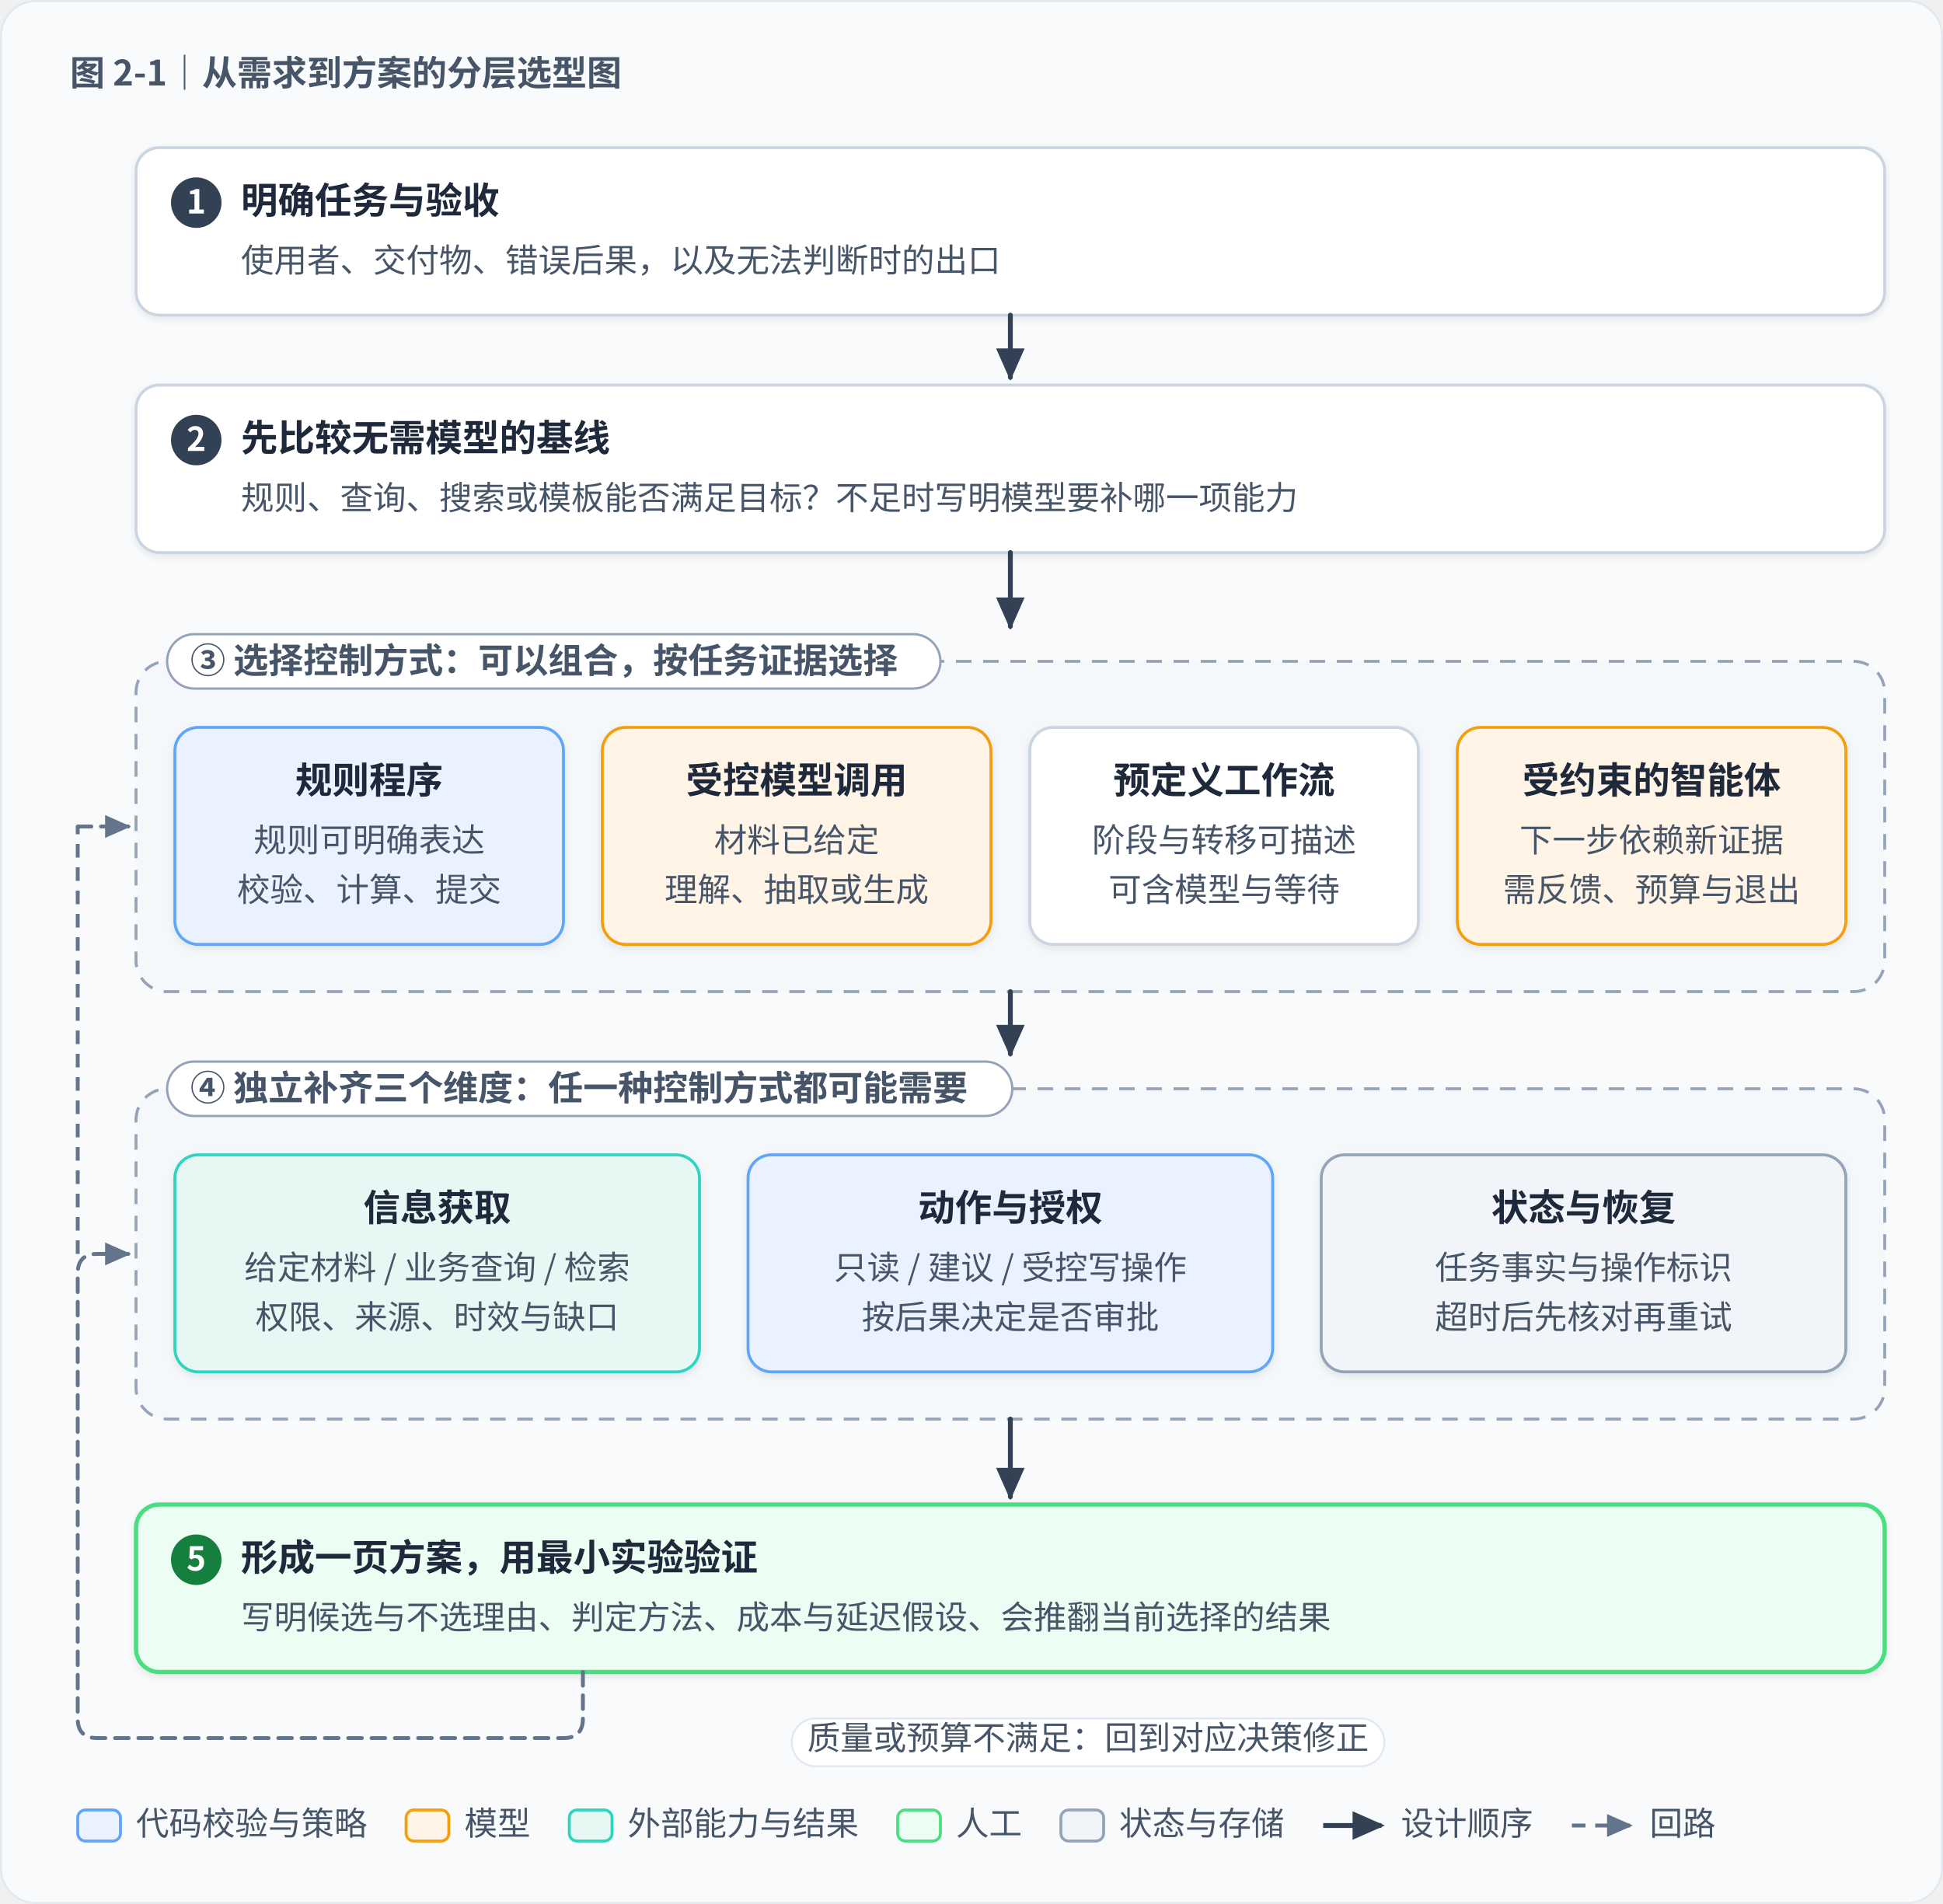
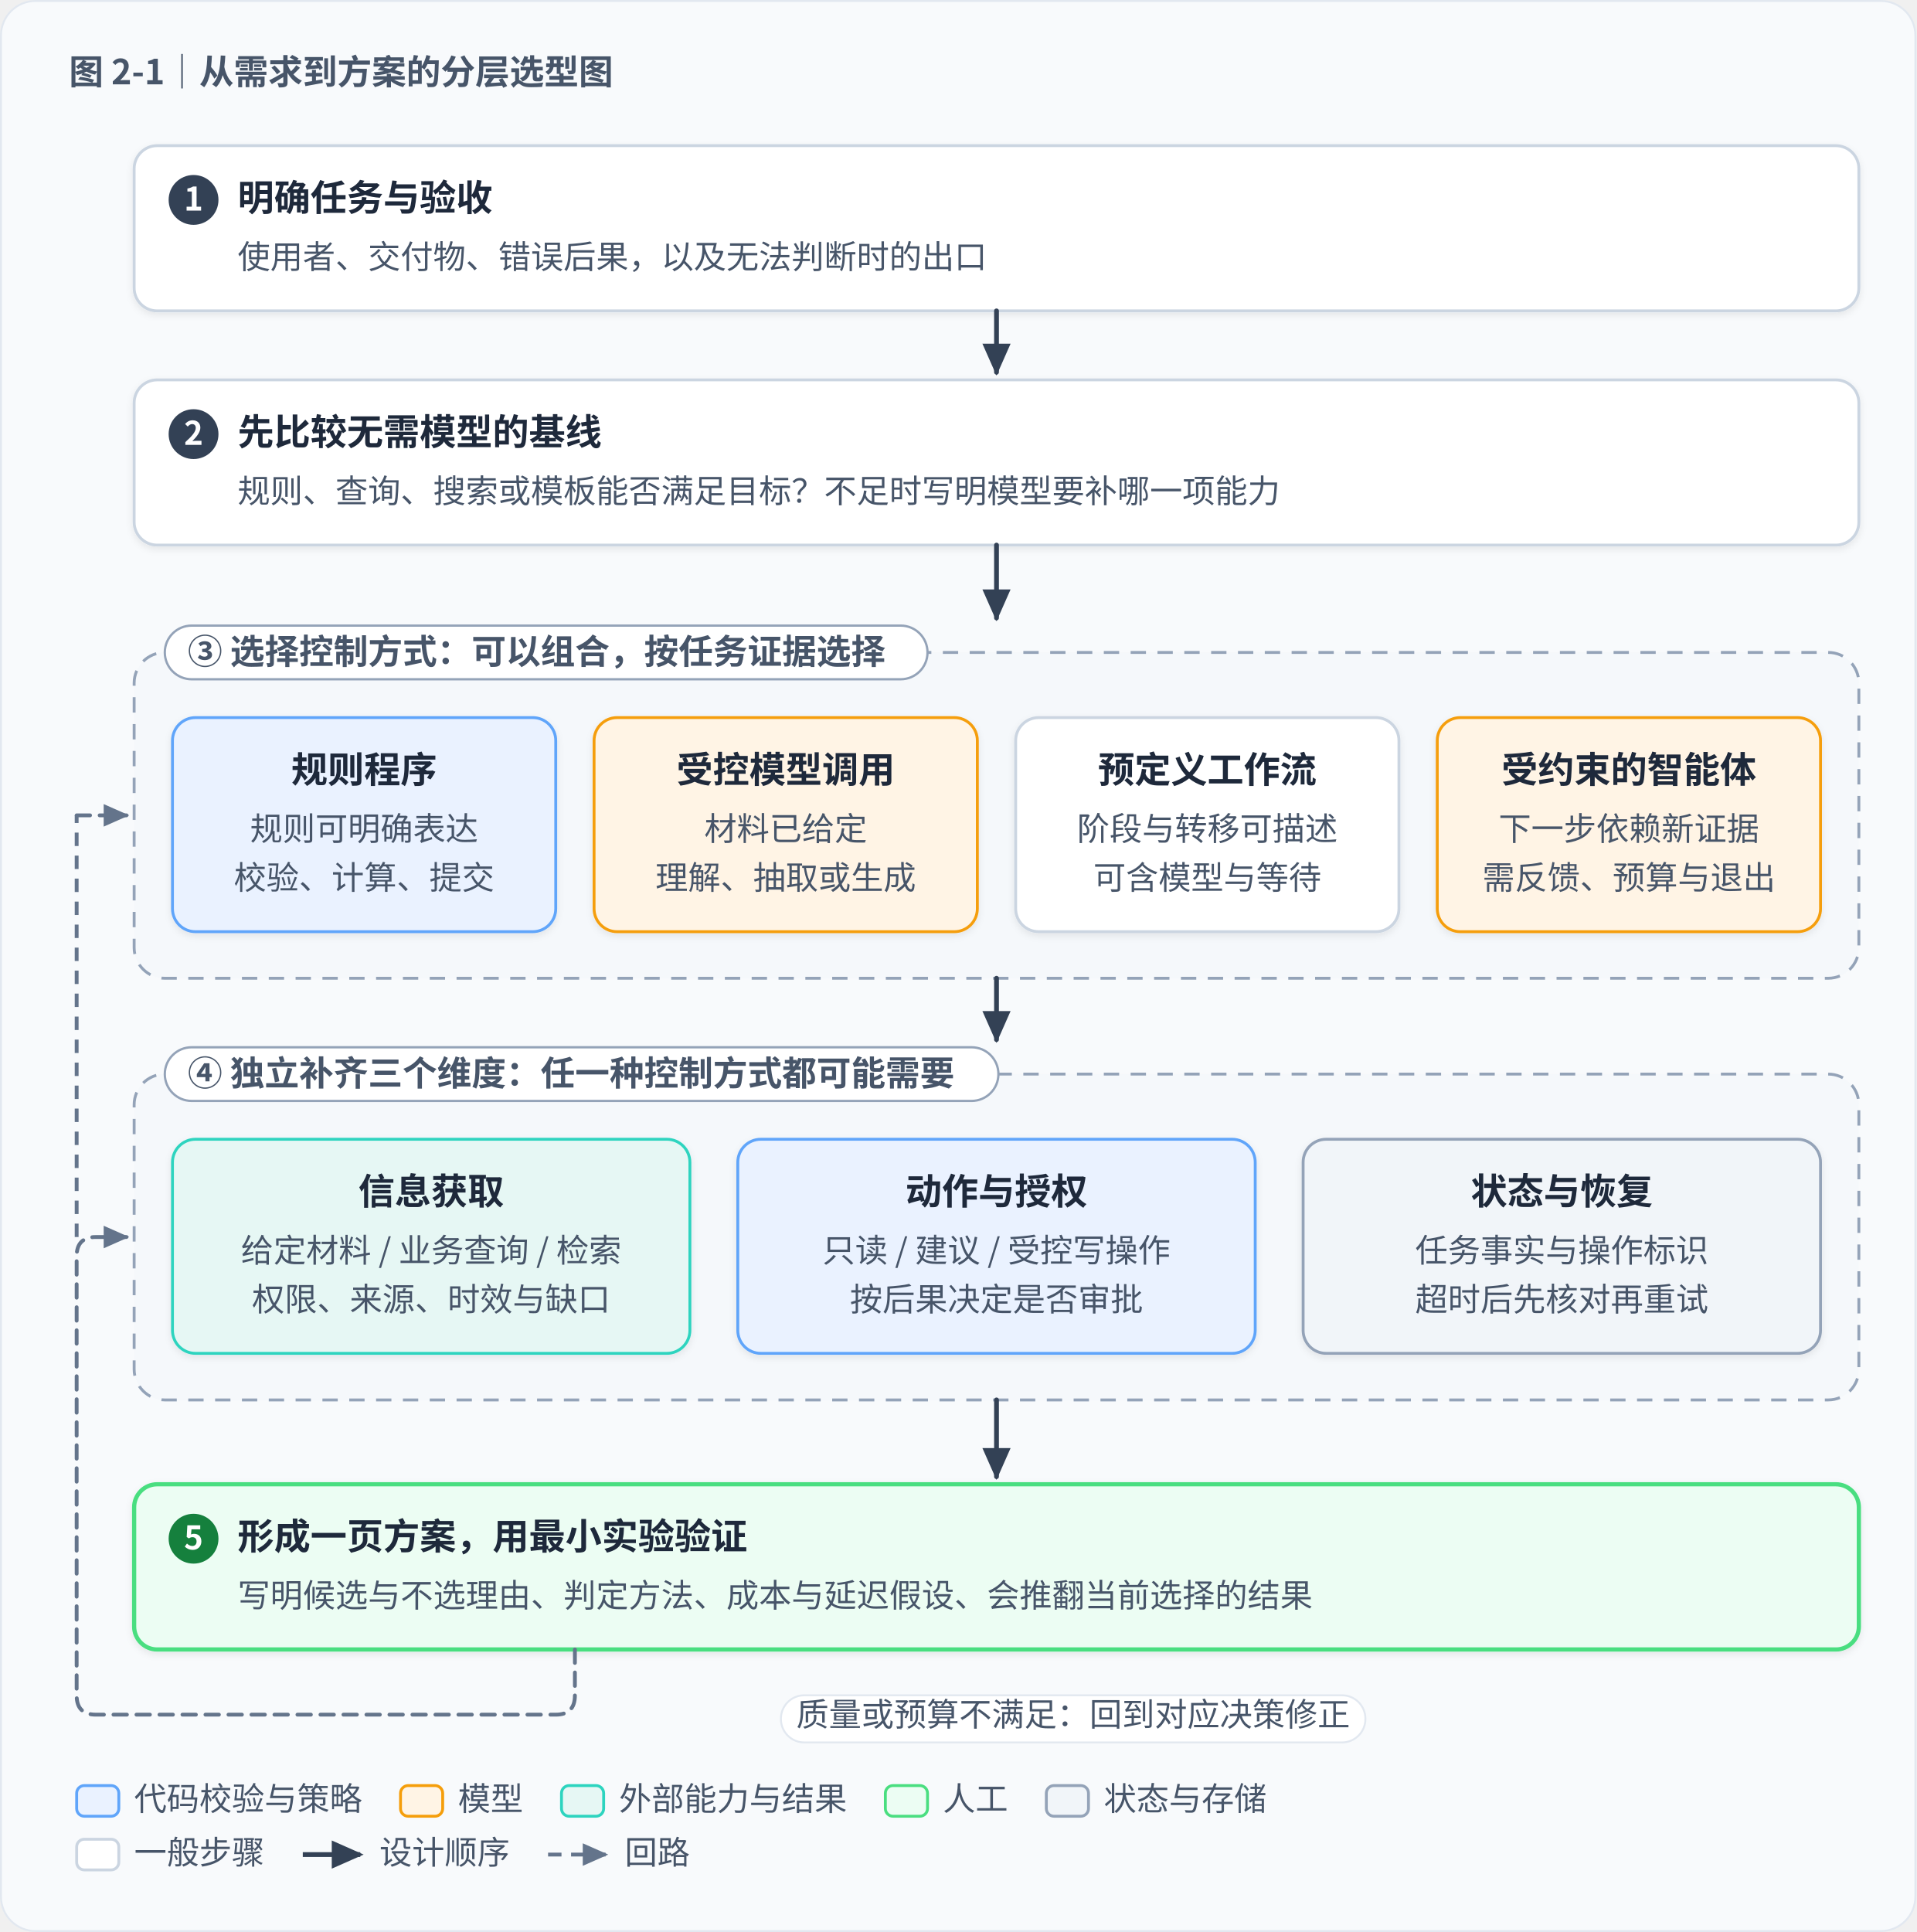
- <svg xmlns="http://www.w3.org/2000/svg" width="1000" height="980" viewBox="0 0 1000 980" role="img" aria-labelledby="t d">
+ <svg xmlns="http://www.w3.org/2000/svg" width="1000" height="1008" viewBox="0 0 1000 1008" role="img" aria-labelledby="t d">
  <defs>
    <filter id="sh" x="-10%" y="-10%" width="120%" height="130%">
      <feDropShadow dx="0" dy="1.5" stdDeviation="2" flood-color="#0f172a" flood-opacity="0.08" />
    </filter>
    <marker id="ah-main" viewBox="0 0 10 10" refX="8.5" refY="5" markerWidth="7" markerHeight="7" orient="auto-start-reverse">
      <path d="M0,0.8 L9.5,5 L0,9.2 z" fill="#334155" />
    </marker>
    <marker id="ah-flow" viewBox="0 0 10 10" refX="8.5" refY="5" markerWidth="7" markerHeight="7" orient="auto-start-reverse">
      <path d="M0,0.8 L9.5,5 L0,9.2 z" fill="#64748b" />
    </marker>
    <marker id="ah-loop" viewBox="0 0 10 10" refX="8.5" refY="5" markerWidth="7" markerHeight="7" orient="auto-start-reverse">
      <path d="M0,0.8 L9.5,5 L0,9.2 z" fill="#64748b" />
    </marker>
    <marker id="ah-fail" viewBox="0 0 10 10" refX="8.5" refY="5" markerWidth="7" markerHeight="7" orient="auto-start-reverse">
      <path d="M0,0.8 L9.5,5 L0,9.2 z" fill="#dc2626" />
    </marker>
    <marker id="ah-ok" viewBox="0 0 10 10" refX="8.5" refY="5" markerWidth="7" markerHeight="7" orient="auto-start-reverse">
      <path d="M0,0.8 L9.5,5 L0,9.2 z" fill="#0f766e" />
    </marker>
    <marker id="ah-model" viewBox="0 0 10 10" refX="8.5" refY="5" markerWidth="7" markerHeight="7" orient="auto-start-reverse">
      <path d="M0,0.8 L9.5,5 L0,9.2 z" fill="#d97706" />
    </marker>
  </defs>
-   <rect x="0.5" y="0.5" width="999" height="979" rx="18" fill="#f8fafc" stroke="#e2e8f0" />
+   <rect x="0.5" y="0.5" width="999" height="1007" rx="18" fill="#f8fafc" stroke="#e2e8f0" />
  <text x="36.0" y="44.0" font-family="'PingFang SC','Microsoft YaHei','Noto Sans CJK SC','Source Han Sans SC',sans-serif" font-size="18" font-weight="600" fill="#475569" text-anchor="start">图 2-1｜从需求到方案的分层选型图</text>
  <rect x="70" y="76" width="900" height="86.2" rx="12" fill="#ffffff" stroke="#cbd5e1" stroke-width="1.5" filter="url(#sh)" />
  <circle cx="101.0" cy="104.3" r="13" fill="#334155" />
  <text x="101.0" y="109.9" font-family="'PingFang SC','Microsoft YaHei','Noto Sans CJK SC','Source Han Sans SC',sans-serif" font-size="17" font-weight="700" fill="#ffffff" text-anchor="middle">1</text>
  <text x="124.0" y="110.0" font-family="'PingFang SC','Microsoft YaHei','Noto Sans CJK SC','Source Han Sans SC',sans-serif" font-size="19" font-weight="600" fill="#1e293b" text-anchor="start">明确任务与验收</text>
  <text x="124.0" y="140.1" font-family="'PingFang SC','Microsoft YaHei','Noto Sans CJK SC','Source Han Sans SC',sans-serif" font-size="17" font-weight="normal" fill="#475569" text-anchor="start">使用者、交付物、错误后果，以及无法判断时的出口</text>
  <rect x="70" y="198.2" width="900" height="86.2" rx="12" fill="#ffffff" stroke="#cbd5e1" stroke-width="1.5" filter="url(#sh)" />
  <circle cx="101.0" cy="226.5" r="13" fill="#334155" />
  <text x="101.0" y="232.1" font-family="'PingFang SC','Microsoft YaHei','Noto Sans CJK SC','Source Han Sans SC',sans-serif" font-size="17" font-weight="700" fill="#ffffff" text-anchor="middle">2</text>
  <text x="124.0" y="232.2" font-family="'PingFang SC','Microsoft YaHei','Noto Sans CJK SC','Source Han Sans SC',sans-serif" font-size="19" font-weight="600" fill="#1e293b" text-anchor="start">先比较无需模型的基线</text>
  <text x="124.0" y="262.3" font-family="'PingFang SC','Microsoft YaHei','Noto Sans CJK SC','Source Han Sans SC',sans-serif" font-size="17" font-weight="normal" fill="#475569" text-anchor="start">规则、查询、搜索或模板能否满足目标？不足时写明模型要补哪一项能力</text>
  <path d="M520.0,162.2 L520.0,194.2" stroke="#334155" stroke-width="2.5" fill="none" stroke-linecap="round" stroke-linejoin="round" marker-end="url(#ah-main)" />
  <rect x="70" y="340.4" width="900" height="170" rx="16" fill="#f1f5f9" fill-opacity="0.55" stroke="#94a3b8" stroke-width="1.5" stroke-dasharray="8 6" />
  <rect x="86" y="326.4" width="398" height="28" rx="14" fill="#ffffff" stroke="#94a3b8" stroke-width="1.2" />
  <text x="98.0" y="346.4" font-family="'PingFang SC','Microsoft YaHei','Noto Sans CJK SC','Source Han Sans SC',sans-serif" font-size="18" font-weight="600" fill="#475569" text-anchor="start">③ 选择控制方式：可以组合，按任务证据选择</text>
  <rect x="90" y="374.4" width="200" height="111.7" rx="12" fill="#eaf2ff" stroke="#60a5fa" stroke-width="1.5" filter="url(#sh)" />
  <text x="190.0" y="408.4" font-family="'PingFang SC','Microsoft YaHei','Noto Sans CJK SC','Source Han Sans SC',sans-serif" font-size="19" font-weight="600" fill="#1e293b" text-anchor="middle">规则程序</text>
  <text x="190.0" y="438.5" font-family="'PingFang SC','Microsoft YaHei','Noto Sans CJK SC','Source Han Sans SC',sans-serif" font-size="17" font-weight="normal" fill="#475569" text-anchor="middle">规则可明确表达</text>
  <text x="190.0" y="464.0" font-family="'PingFang SC','Microsoft YaHei','Noto Sans CJK SC','Source Han Sans SC',sans-serif" font-size="17" font-weight="normal" fill="#475569" text-anchor="middle">校验、计算、提交</text>
  <rect x="310" y="374.4" width="200" height="111.7" rx="12" fill="#fff4e5" stroke="#f59e0b" stroke-width="1.5" filter="url(#sh)" />
  <text x="410.0" y="408.4" font-family="'PingFang SC','Microsoft YaHei','Noto Sans CJK SC','Source Han Sans SC',sans-serif" font-size="19" font-weight="600" fill="#1e293b" text-anchor="middle">受控模型调用</text>
  <text x="410.0" y="438.5" font-family="'PingFang SC','Microsoft YaHei','Noto Sans CJK SC','Source Han Sans SC',sans-serif" font-size="17" font-weight="normal" fill="#475569" text-anchor="middle">材料已给定</text>
  <text x="410.0" y="464.0" font-family="'PingFang SC','Microsoft YaHei','Noto Sans CJK SC','Source Han Sans SC',sans-serif" font-size="17" font-weight="normal" fill="#475569" text-anchor="middle">理解、抽取或生成</text>
  <rect x="530" y="374.4" width="200" height="111.7" rx="12" fill="#ffffff" stroke="#cbd5e1" stroke-width="1.5" filter="url(#sh)" />
  <text x="630.0" y="408.4" font-family="'PingFang SC','Microsoft YaHei','Noto Sans CJK SC','Source Han Sans SC',sans-serif" font-size="19" font-weight="600" fill="#1e293b" text-anchor="middle">预定义工作流</text>
  <text x="630.0" y="438.5" font-family="'PingFang SC','Microsoft YaHei','Noto Sans CJK SC','Source Han Sans SC',sans-serif" font-size="17" font-weight="normal" fill="#475569" text-anchor="middle">阶段与转移可描述</text>
  <text x="630.0" y="464.0" font-family="'PingFang SC','Microsoft YaHei','Noto Sans CJK SC','Source Han Sans SC',sans-serif" font-size="17" font-weight="normal" fill="#475569" text-anchor="middle">可含模型与等待</text>
  <rect x="750" y="374.4" width="200" height="111.7" rx="12" fill="#fff4e5" stroke="#f59e0b" stroke-width="1.5" filter="url(#sh)" />
  <text x="850.0" y="408.4" font-family="'PingFang SC','Microsoft YaHei','Noto Sans CJK SC','Source Han Sans SC',sans-serif" font-size="19" font-weight="600" fill="#1e293b" text-anchor="middle">受约束的智能体</text>
  <text x="850.0" y="438.5" font-family="'PingFang SC','Microsoft YaHei','Noto Sans CJK SC','Source Han Sans SC',sans-serif" font-size="17" font-weight="normal" fill="#475569" text-anchor="middle">下一步依赖新证据</text>
  <text x="850.0" y="464.0" font-family="'PingFang SC','Microsoft YaHei','Noto Sans CJK SC','Source Han Sans SC',sans-serif" font-size="17" font-weight="normal" fill="#475569" text-anchor="middle">需反馈、预算与退出</text>
  <path d="M520.0,284.4 L520.0,322.4" stroke="#334155" stroke-width="2.5" fill="none" stroke-linecap="round" stroke-linejoin="round" marker-end="url(#ah-main)" />
  <rect x="70" y="560.4" width="900" height="170" rx="16" fill="#f1f5f9" fill-opacity="0.55" stroke="#94a3b8" stroke-width="1.5" stroke-dasharray="8 6" />
  <rect x="86" y="546.4" width="435" height="28" rx="14" fill="#ffffff" stroke="#94a3b8" stroke-width="1.2" />
  <text x="98.0" y="566.4" font-family="'PingFang SC','Microsoft YaHei','Noto Sans CJK SC','Source Han Sans SC',sans-serif" font-size="18" font-weight="600" fill="#475569" text-anchor="start">④ 独立补齐三个维度：任一种控制方式都可能需要</text>
  <rect x="90" y="594.4" width="270" height="111.7" rx="12" fill="#e6f7f4" stroke="#2dd4bf" stroke-width="1.5" filter="url(#sh)" />
  <text x="225.0" y="628.4" font-family="'PingFang SC','Microsoft YaHei','Noto Sans CJK SC','Source Han Sans SC',sans-serif" font-size="19" font-weight="600" fill="#1e293b" text-anchor="middle">信息获取</text>
  <text x="225.0" y="658.5" font-family="'PingFang SC','Microsoft YaHei','Noto Sans CJK SC','Source Han Sans SC',sans-serif" font-size="17" font-weight="normal" fill="#475569" text-anchor="middle">给定材料 / 业务查询 / 检索</text>
  <text x="225.0" y="684.0" font-family="'PingFang SC','Microsoft YaHei','Noto Sans CJK SC','Source Han Sans SC',sans-serif" font-size="17" font-weight="normal" fill="#475569" text-anchor="middle">权限、来源、时效与缺口</text>
  <rect x="385" y="594.4" width="270" height="111.7" rx="12" fill="#eaf2ff" stroke="#60a5fa" stroke-width="1.5" filter="url(#sh)" />
  <text x="520.0" y="628.4" font-family="'PingFang SC','Microsoft YaHei','Noto Sans CJK SC','Source Han Sans SC',sans-serif" font-size="19" font-weight="600" fill="#1e293b" text-anchor="middle">动作与授权</text>
  <text x="520.0" y="658.5" font-family="'PingFang SC','Microsoft YaHei','Noto Sans CJK SC','Source Han Sans SC',sans-serif" font-size="17" font-weight="normal" fill="#475569" text-anchor="middle">只读 / 建议 / 受控写操作</text>
  <text x="520.0" y="684.0" font-family="'PingFang SC','Microsoft YaHei','Noto Sans CJK SC','Source Han Sans SC',sans-serif" font-size="17" font-weight="normal" fill="#475569" text-anchor="middle">按后果决定是否审批</text>
  <rect x="680" y="594.4" width="270" height="111.7" rx="12" fill="#f1f5f9" stroke="#94a3b8" stroke-width="1.5" filter="url(#sh)" />
  <text x="815.0" y="628.4" font-family="'PingFang SC','Microsoft YaHei','Noto Sans CJK SC','Source Han Sans SC',sans-serif" font-size="19" font-weight="600" fill="#1e293b" text-anchor="middle">状态与恢复</text>
  <text x="815.0" y="658.5" font-family="'PingFang SC','Microsoft YaHei','Noto Sans CJK SC','Source Han Sans SC',sans-serif" font-size="17" font-weight="normal" fill="#475569" text-anchor="middle">任务事实与操作标识</text>
  <text x="815.0" y="684.0" font-family="'PingFang SC','Microsoft YaHei','Noto Sans CJK SC','Source Han Sans SC',sans-serif" font-size="17" font-weight="normal" fill="#475569" text-anchor="middle">超时后先核对再重试</text>
  <path d="M520.0,510.4 L520.0,542.4" stroke="#334155" stroke-width="2.5" fill="none" stroke-linecap="round" stroke-linejoin="round" marker-end="url(#ah-main)" />
  <rect x="70" y="774.4" width="900" height="86.2" rx="12" fill="#ecfdf3" stroke="#4ade80" stroke-width="2.2" filter="url(#sh)" />
  <circle cx="101.0" cy="802.8" r="13" fill="#15803d" />
  <text x="101.0" y="808.4" font-family="'PingFang SC','Microsoft YaHei','Noto Sans CJK SC','Source Han Sans SC',sans-serif" font-size="17" font-weight="700" fill="#ffffff" text-anchor="middle">5</text>
  <text x="124.0" y="808.4" font-family="'PingFang SC','Microsoft YaHei','Noto Sans CJK SC','Source Han Sans SC',sans-serif" font-size="19" font-weight="600" fill="#1e293b" text-anchor="start">形成一页方案，用最小实验验证</text>
  <text x="124.0" y="838.5" font-family="'PingFang SC','Microsoft YaHei','Noto Sans CJK SC','Source Han Sans SC',sans-serif" font-size="17" font-weight="normal" fill="#475569" text-anchor="start">写明候选与不选理由、判定方法、成本与延迟假设、会推翻当前选择的结果</text>
  <path d="M520.0,730.4 L520.0,770.4" stroke="#334155" stroke-width="2.5" fill="none" stroke-linecap="round" stroke-linejoin="round" marker-end="url(#ah-main)" />
  <path d="M300.0,860.6 L300.0,884.6 Q300.0,894.6 290.0,894.6 L50.0,894.6 Q40.0,894.6 40.0,884.6 L40.0,655.4 Q40.0,645.4 50.0,645.4 L66.0,645.4" stroke="#64748b" stroke-width="2.0" fill="none" stroke-linecap="round" stroke-linejoin="round" stroke-dasharray="7 5" marker-end="url(#ah-loop)" />
  <rect x="407.5" y="884.5" width="305.0" height="24.6" rx="12.2" fill="#ffffff" stroke="#e2e8f0" stroke-width="1" />
  <text x="560.0" y="900.6" font-family="'PingFang SC','Microsoft YaHei','Noto Sans CJK SC','Source Han Sans SC',sans-serif" font-size="17" font-weight="normal" fill="#475569" text-anchor="middle">质量或预算不满足：回到对应决策修正</text>
  <path d="M40,645.4 L40,425.4" stroke="#64748b" stroke-width="2" fill="none" stroke-dasharray="7 5" />
  <path d="M40.0,425.4 L66.0,425.4" stroke="#64748b" stroke-width="2.0" fill="none" stroke-linecap="round" stroke-linejoin="round" stroke-dasharray="7 5" marker-end="url(#ah-loop)" />
  <rect x="40" y="931.6" width="22" height="16" rx="4" fill="#eaf2ff" stroke="#60a5fa" stroke-width="1.5" />
  <text x="70.0" y="944.6" font-family="'PingFang SC','Microsoft YaHei','Noto Sans CJK SC','Source Han Sans SC',sans-serif" font-size="17" font-weight="normal" fill="#475569" text-anchor="start">代码校验与策略</text>
  <rect x="209.0" y="931.6" width="22" height="16" rx="4" fill="#fff4e5" stroke="#f59e0b" stroke-width="1.5" />
  <text x="239.0" y="944.6" font-family="'PingFang SC','Microsoft YaHei','Noto Sans CJK SC','Source Han Sans SC',sans-serif" font-size="17" font-weight="normal" fill="#475569" text-anchor="start">模型</text>
  <rect x="293.0" y="931.6" width="22" height="16" rx="4" fill="#e6f7f4" stroke="#2dd4bf" stroke-width="1.5" />
  <text x="323.0" y="944.6" font-family="'PingFang SC','Microsoft YaHei','Noto Sans CJK SC','Source Han Sans SC',sans-serif" font-size="17" font-weight="normal" fill="#475569" text-anchor="start">外部能力与结果</text>
  <rect x="462.0" y="931.6" width="22" height="16" rx="4" fill="#ecfdf3" stroke="#4ade80" stroke-width="1.5" />
  <text x="492.0" y="944.6" font-family="'PingFang SC','Microsoft YaHei','Noto Sans CJK SC','Source Han Sans SC',sans-serif" font-size="17" font-weight="normal" fill="#475569" text-anchor="start">人工</text>
  <rect x="546.0" y="931.6" width="22" height="16" rx="4" fill="#f1f5f9" stroke="#94a3b8" stroke-width="1.5" />
  <text x="576.0" y="944.6" font-family="'PingFang SC','Microsoft YaHei','Noto Sans CJK SC','Source Han Sans SC',sans-serif" font-size="17" font-weight="normal" fill="#475569" text-anchor="start">状态与存储</text>
-   <path d="M681.0,939.6 L711.0,939.6" stroke="#334155" stroke-width="2.5" marker-end="url(#ah-main)" />
-   <text x="721.0" y="944.6" font-family="'PingFang SC','Microsoft YaHei','Noto Sans CJK SC','Source Han Sans SC',sans-serif" font-size="17" font-weight="normal" fill="#475569" text-anchor="start">设计顺序</text>
-   <path d="M809.0,939.6 L839.0,939.6" stroke="#64748b" stroke-width="2.0" stroke-dasharray="7 5" marker-end="url(#ah-loop)" />
-   <text x="849.0" y="944.6" font-family="'PingFang SC','Microsoft YaHei','Noto Sans CJK SC','Source Han Sans SC',sans-serif" font-size="17" font-weight="normal" fill="#475569" text-anchor="start">回路</text>
+   <rect x="40" y="959.6" width="22" height="16" rx="4" fill="#ffffff" stroke="#cbd5e1" stroke-width="1.5" />
+   <text x="70.0" y="972.6" font-family="'PingFang SC','Microsoft YaHei','Noto Sans CJK SC','Source Han Sans SC',sans-serif" font-size="17" font-weight="normal" fill="#475569" text-anchor="start">一般步骤</text>
+   <path d="M158.0,967.6 L188.0,967.6" stroke="#334155" stroke-width="2.5" marker-end="url(#ah-main)" />
+   <text x="198.0" y="972.6" font-family="'PingFang SC','Microsoft YaHei','Noto Sans CJK SC','Source Han Sans SC',sans-serif" font-size="17" font-weight="normal" fill="#475569" text-anchor="start">设计顺序</text>
+   <path d="M286.0,967.6 L316.0,967.6" stroke="#64748b" stroke-width="2.0" stroke-dasharray="7 5" marker-end="url(#ah-loop)" />
+   <text x="326.0" y="972.6" font-family="'PingFang SC','Microsoft YaHei','Noto Sans CJK SC','Source Han Sans SC',sans-serif" font-size="17" font-weight="normal" fill="#475569" text-anchor="start">回路</text>
</svg>
